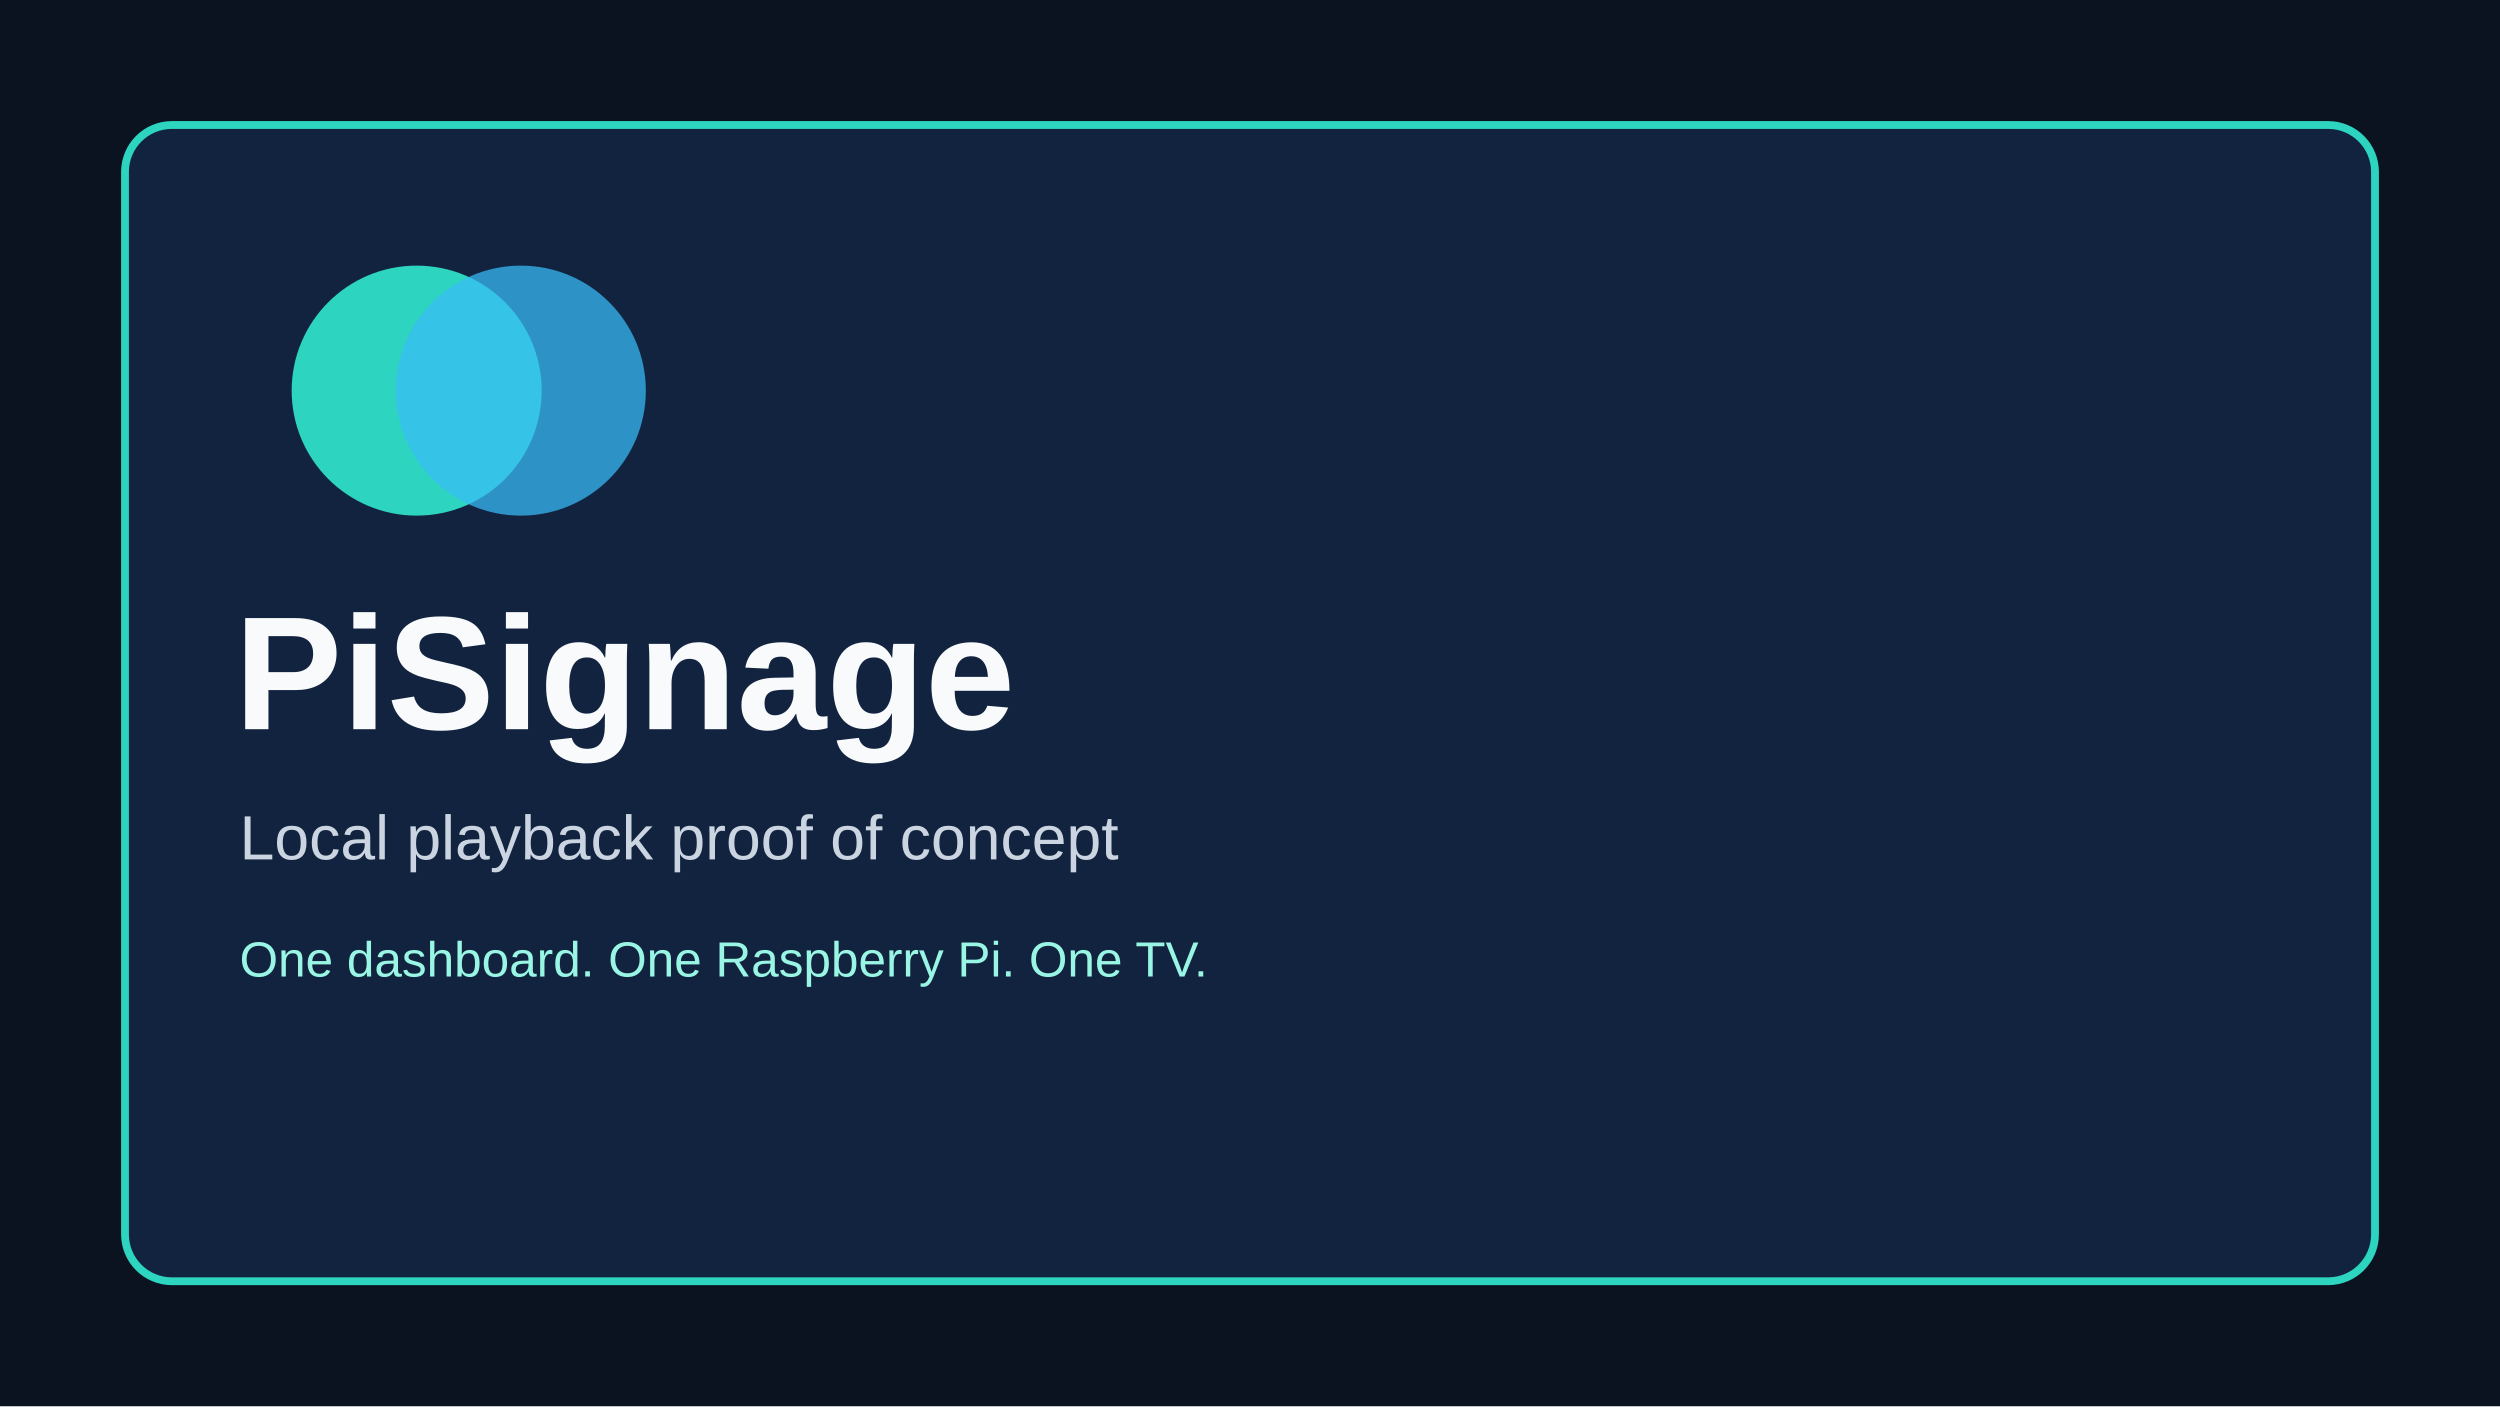
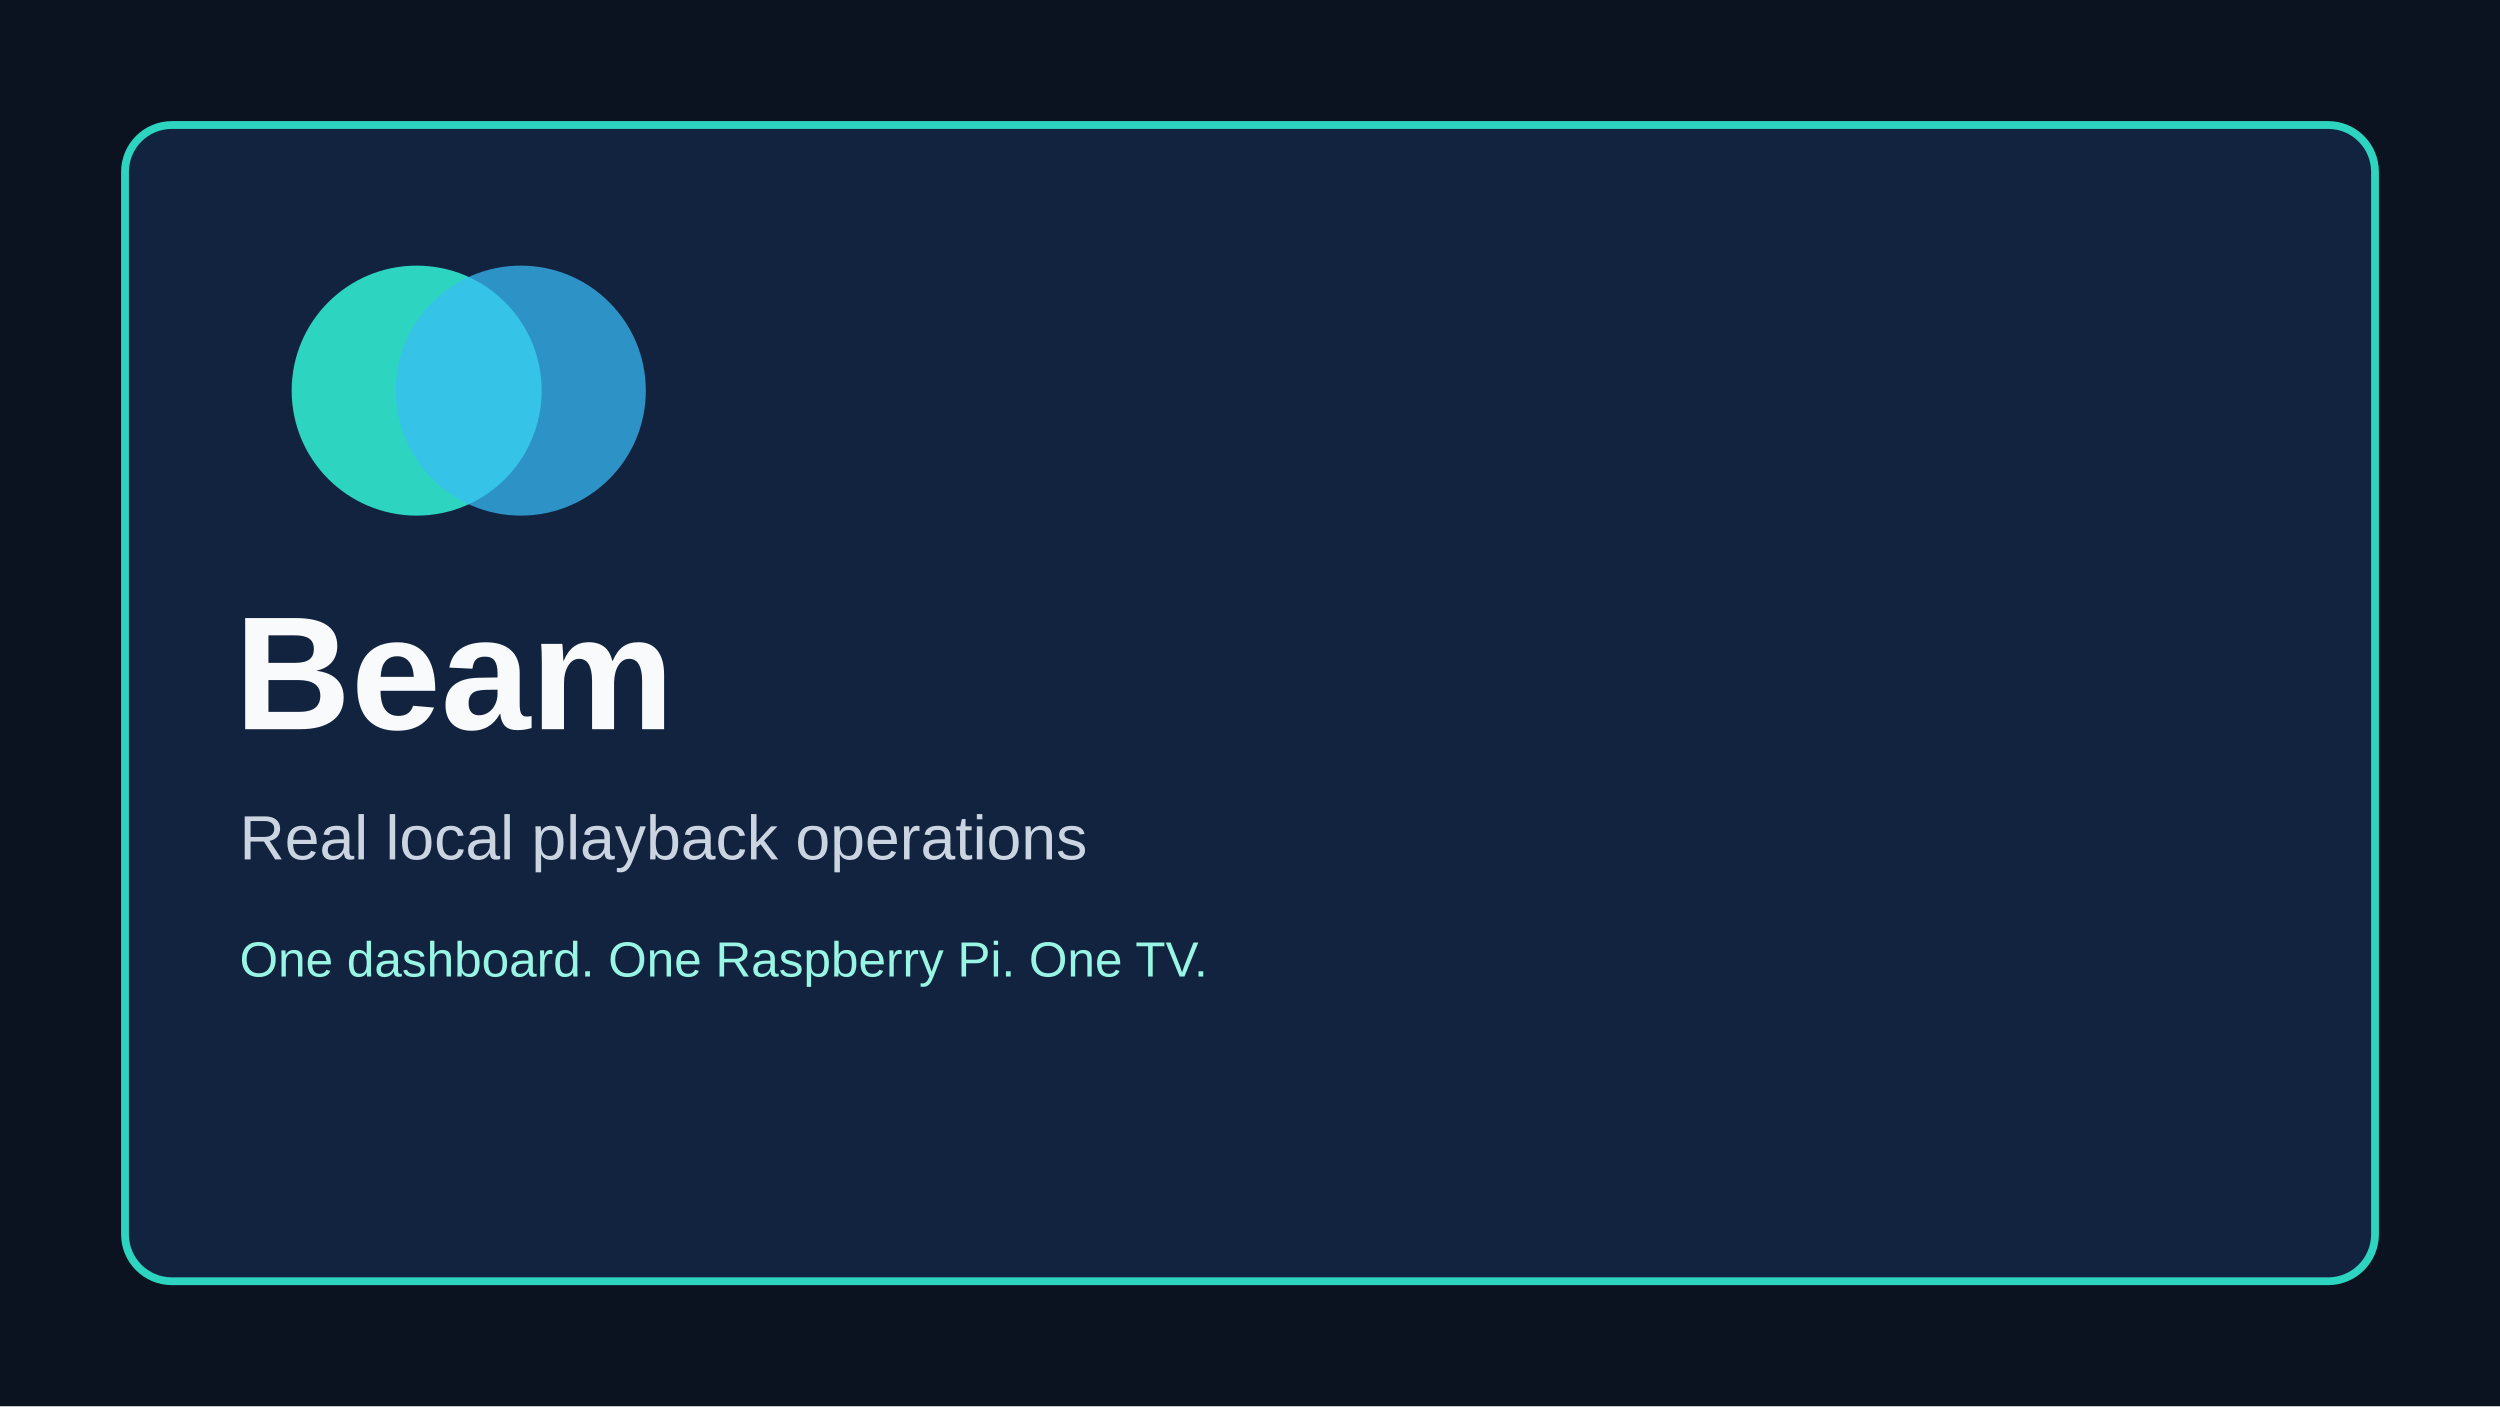
<svg xmlns="http://www.w3.org/2000/svg" viewBox="0 0 1920 1080" role="img" aria-labelledby="title desc">
  <rect width="1920" height="1080" fill="#0b1220" />
  <rect x="96" y="96" width="1728" height="888" rx="36" fill="#12233f" stroke="#2dd4bf" stroke-width="6" />
  <circle cx="320" cy="300" r="96" fill="#2dd4bf" />
  <circle cx="400" cy="300" r="96" fill="#38bdf8" opacity="0.72" />
-   <text x="180" y="560" fill="#f8fafc" font-family="Arial, Helvetica, sans-serif" font-size="124" font-weight="700">PiSignage</text>
-   <text x="184" y="660" fill="#cbd5e1" font-family="Arial, Helvetica, sans-serif" font-size="48">Local playback proof of concept</text>
+   <text x="180" y="560" fill="#f8fafc" font-family="Arial, Helvetica, sans-serif" font-size="124" font-weight="700">Beam</text>
+   <text x="184" y="660" fill="#cbd5e1" font-family="Arial, Helvetica, sans-serif" font-size="48">Real local playback operations</text>
  <text x="184" y="750" fill="#99f6e4" font-family="Arial, Helvetica, sans-serif" font-size="38">One dashboard. One Raspberry Pi. One TV.</text>
</svg>
